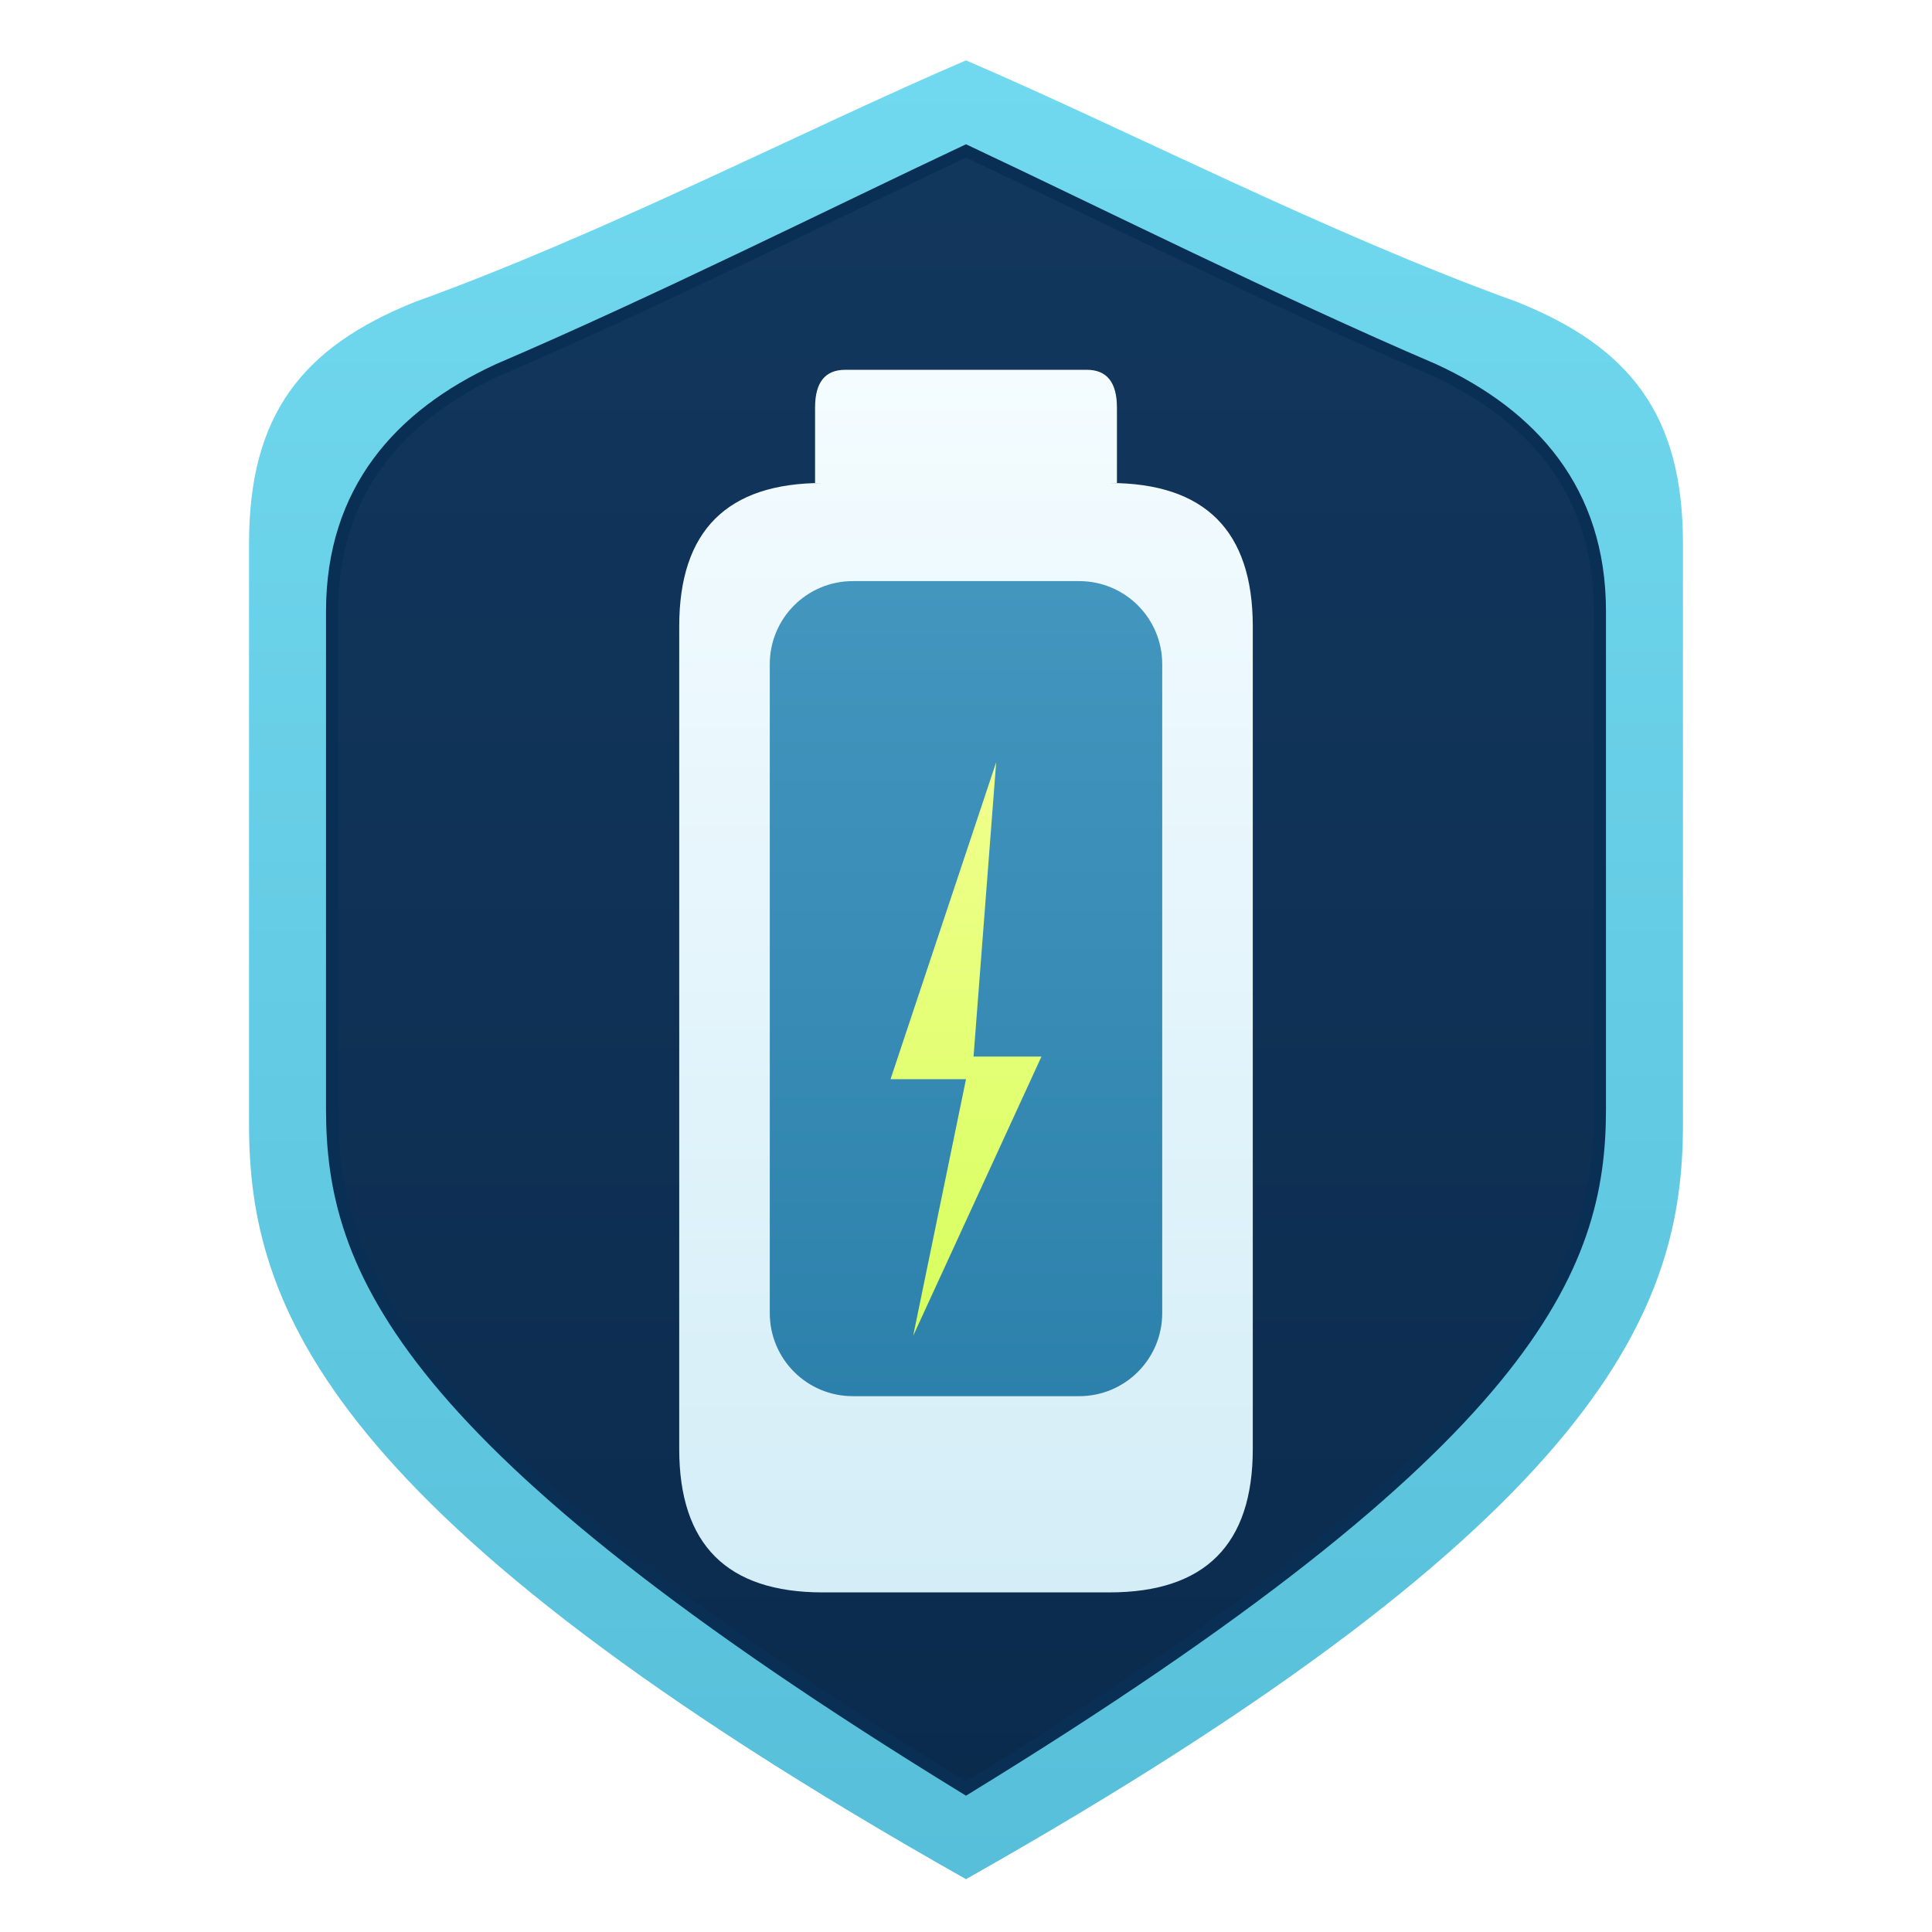
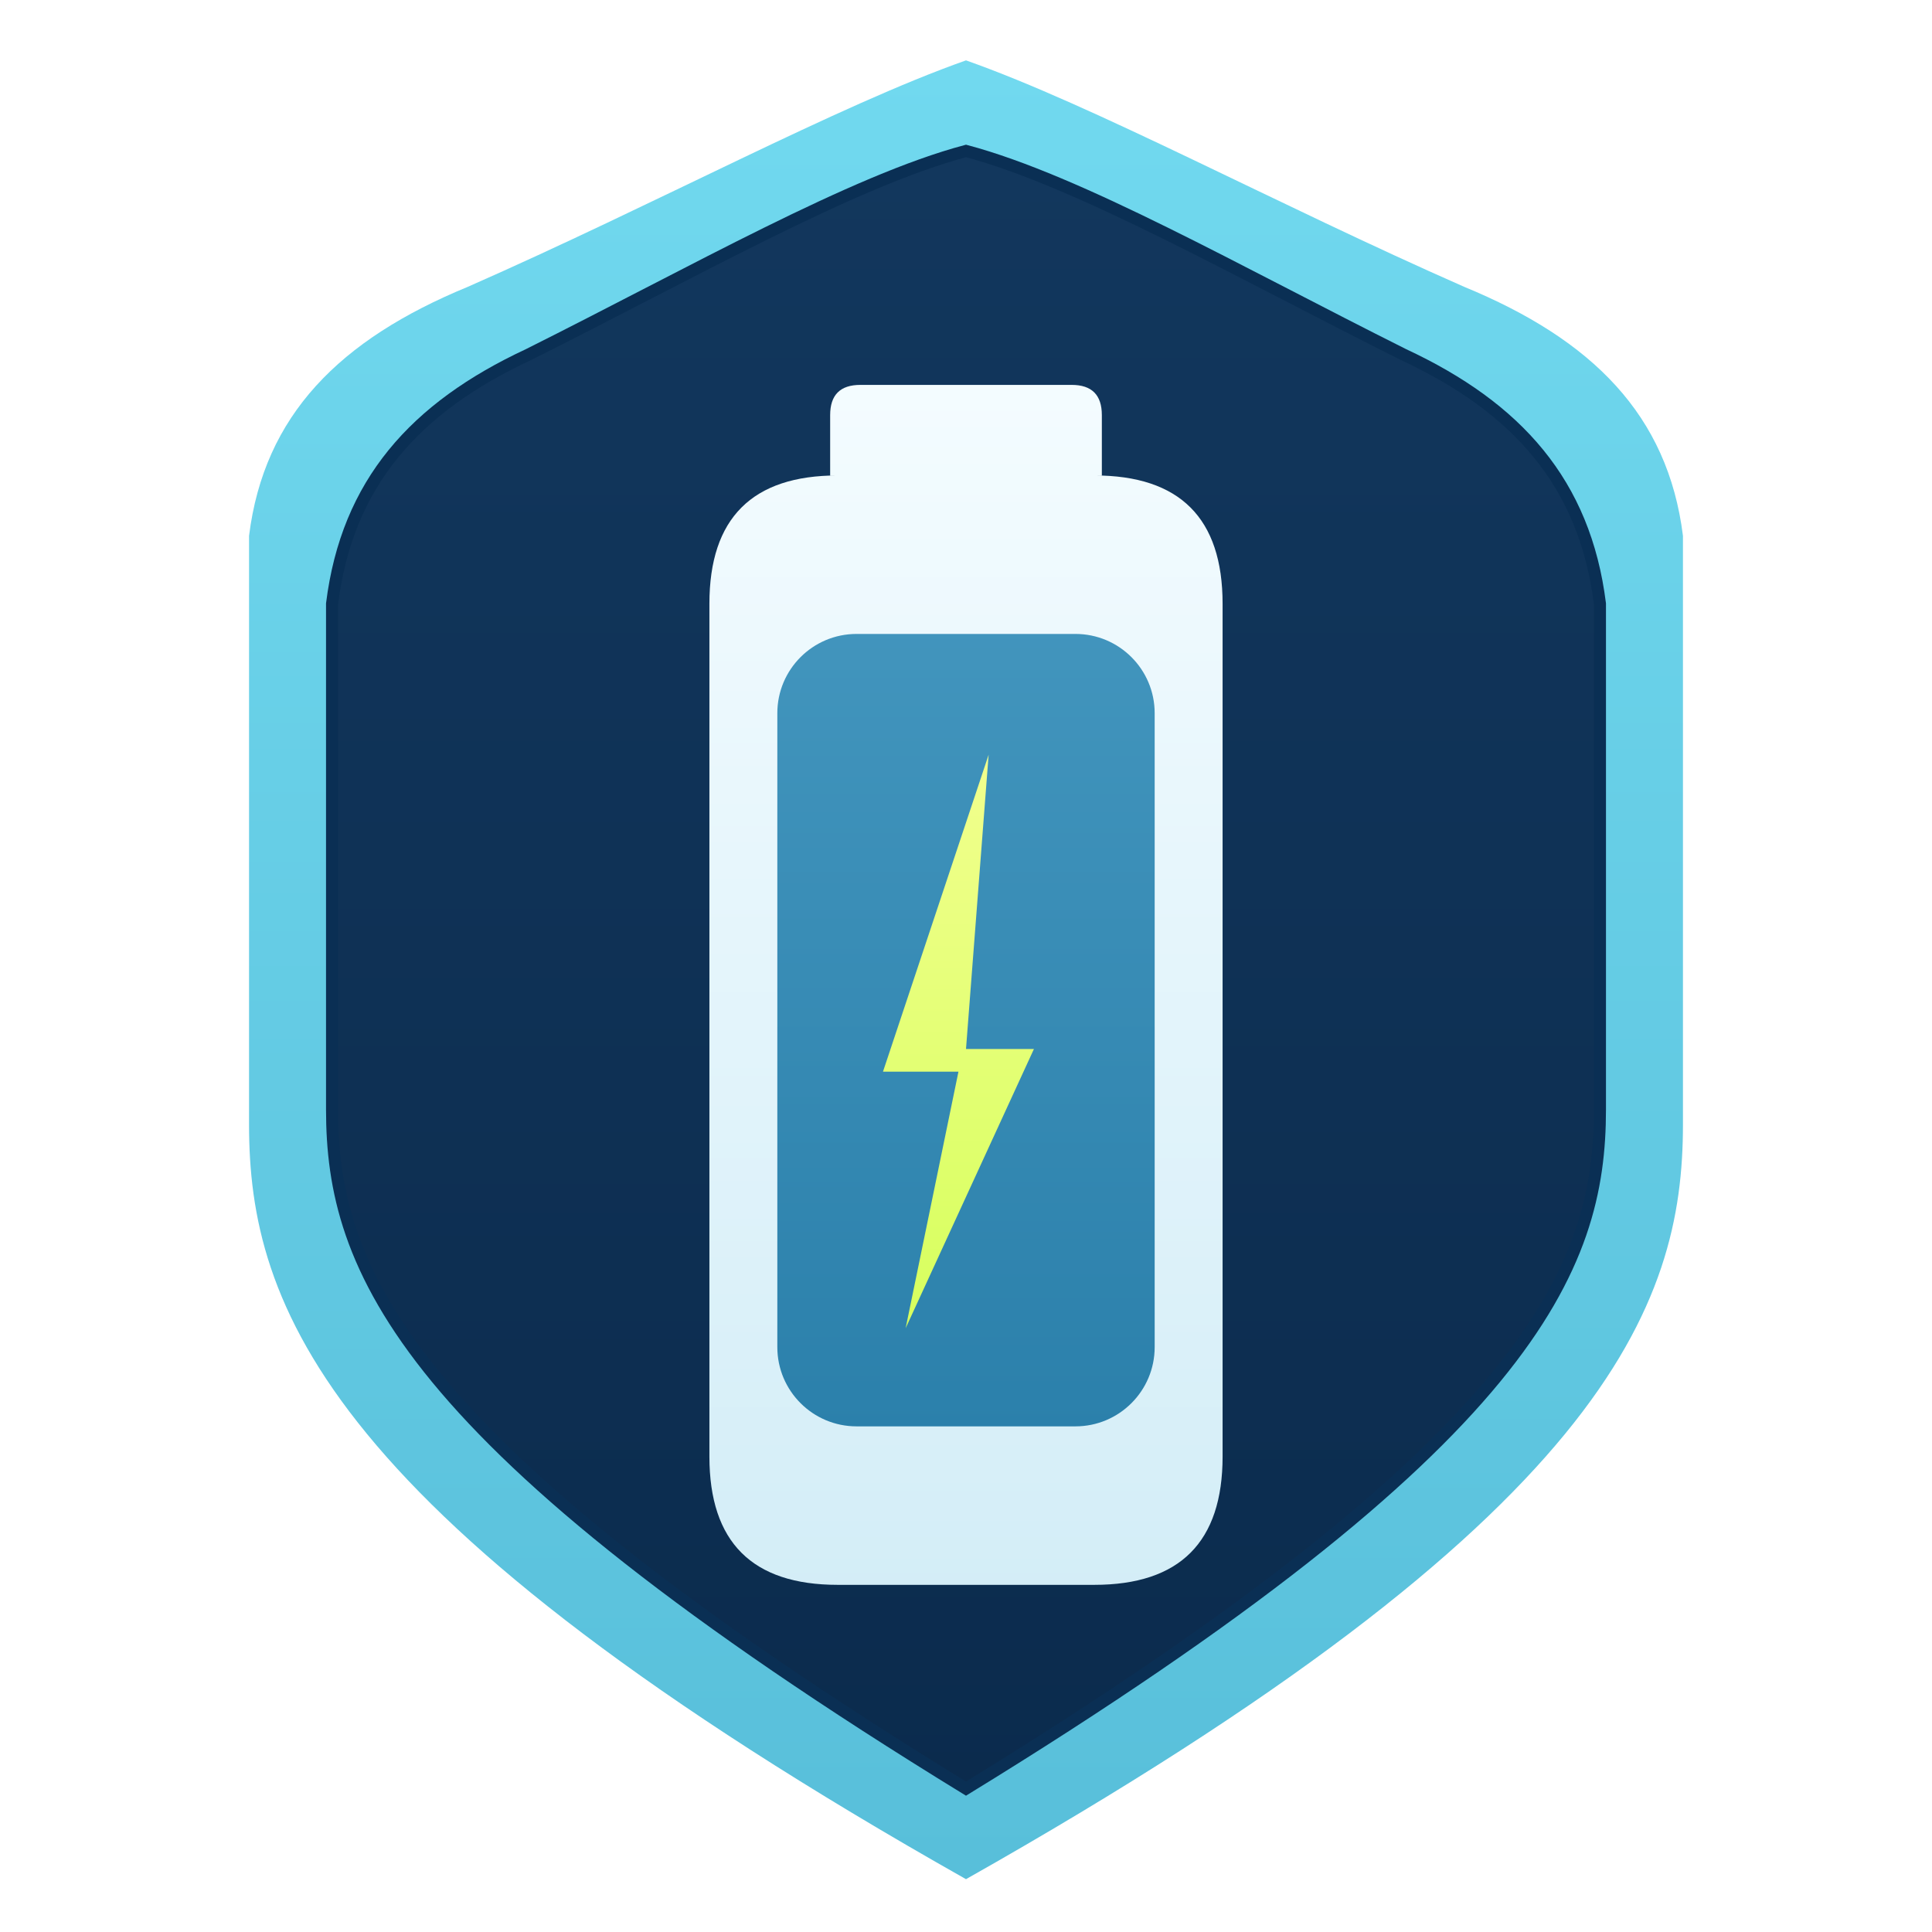
<svg xmlns="http://www.w3.org/2000/svg" viewBox="0 0 256 256" role="img" aria-labelledby="title desc">
  <defs>
    <linearGradient id="shieldOuter" x1="128" y1="8" x2="128" y2="248" gradientUnits="userSpaceOnUse">
      <stop offset="0" stop-color="#71D9EF" />
      <stop offset="1" stop-color="#58BFDA" />
    </linearGradient>
    <linearGradient id="shieldInner" x1="128" y1="20" x2="128" y2="239" gradientUnits="userSpaceOnUse">
      <stop offset="0" stop-color="#12375D" />
      <stop offset="1" stop-color="#0B2B4D" />
    </linearGradient>
    <linearGradient id="batteryShell" x1="128" y1="49" x2="128" y2="214" gradientUnits="userSpaceOnUse">
      <stop offset="0" stop-color="#F4FCFF" />
      <stop offset="1" stop-color="#D3EDF7" />
    </linearGradient>
    <linearGradient id="batteryFill" x1="128" y1="77" x2="128" y2="190" gradientUnits="userSpaceOnUse">
      <stop offset="0" stop-color="#4396BE" />
      <stop offset="1" stop-color="#2B80AB" />
    </linearGradient>
    <linearGradient id="boltFill" x1="130" y1="101" x2="130" y2="187" gradientUnits="userSpaceOnUse">
      <stop offset="0" stop-color="#F1FF8D" />
      <stop offset="1" stop-color="#D3FF57" />
    </linearGradient>
  </defs>
-   <path fill="url(#shieldOuter)" d="M128 8        C149 17 176 31 201 40        C216 46 223 55 223 72        V149        C223 173 213 201 128 249        C43 201 33 173 33 149        V72        C33 55 40 46 55 40        C80 31 107 17 128 8        Z" />
-   <path fill="url(#shieldInner)" stroke="#0A2F54" stroke-width="1.6" d="M128 20        C145 28 169 40 190 49        C203 55 212 65 212 81        V147        C212 168 203 191 128 237        C53 191 44 168 44 147        V81        C44 65 53 55 66 49        C87 40 111 28 128 20        Z" />
-   <path fill="url(#batteryShell)" d="M112 49        H144        Q148 49 148 54        V64        H147        Q166 64 166 83        V192        Q166 211 147 211        H109        Q90 211 90 192        V83        Q90 64 109 64        H108        V54        Q108 49 112 49        Z" />
-   <rect x="102" y="77" width="52" height="108" rx="11" fill="url(#batteryFill)" />
-   <path fill="url(#boltFill)" d="M132 101        L118 143        H128        L121 177        L138 140        H129        L132 101        Z" />
+   <path fill="url(#shieldOuter)" d="M128 8        C145 14 169 27 194 38        C211 45 221 55 223 71        V149        C223 173 213 201 128 249        C43 201 33 173 33 149        V71        C35 55 45 45 62 38        C87 27 111 14 128 8        Z" />
+   <path fill="url(#shieldInner)" stroke="#0A2F54" stroke-width="1.6" d="M128 20        C143 24 164 36 186 47        C201 54 210 64 212 80        V147        C212 168 203 191 128 237        C53 191 44 168 44 147        V80        C46 64 55 54 70 47        C92 36 113 24 128 20        Z" />
+   <path fill="url(#batteryShell)" d="M114 51        H142        Q146 51 146 55        V63        H145        Q162 63 162 80        V193        Q162 210 145 210        H111        Q94 210 94 193        V80        Q94 63 111 63        H110        V55        Q110 51 114 51        Z" />
+   <rect x="103" y="84" width="50" height="105" rx="10.5" fill="url(#batteryFill)" />
+   <path fill="url(#boltFill)" d="M131 100        L117 142        H127        L120 176        L137 139        H128        L131 100        Z" />
</svg>
